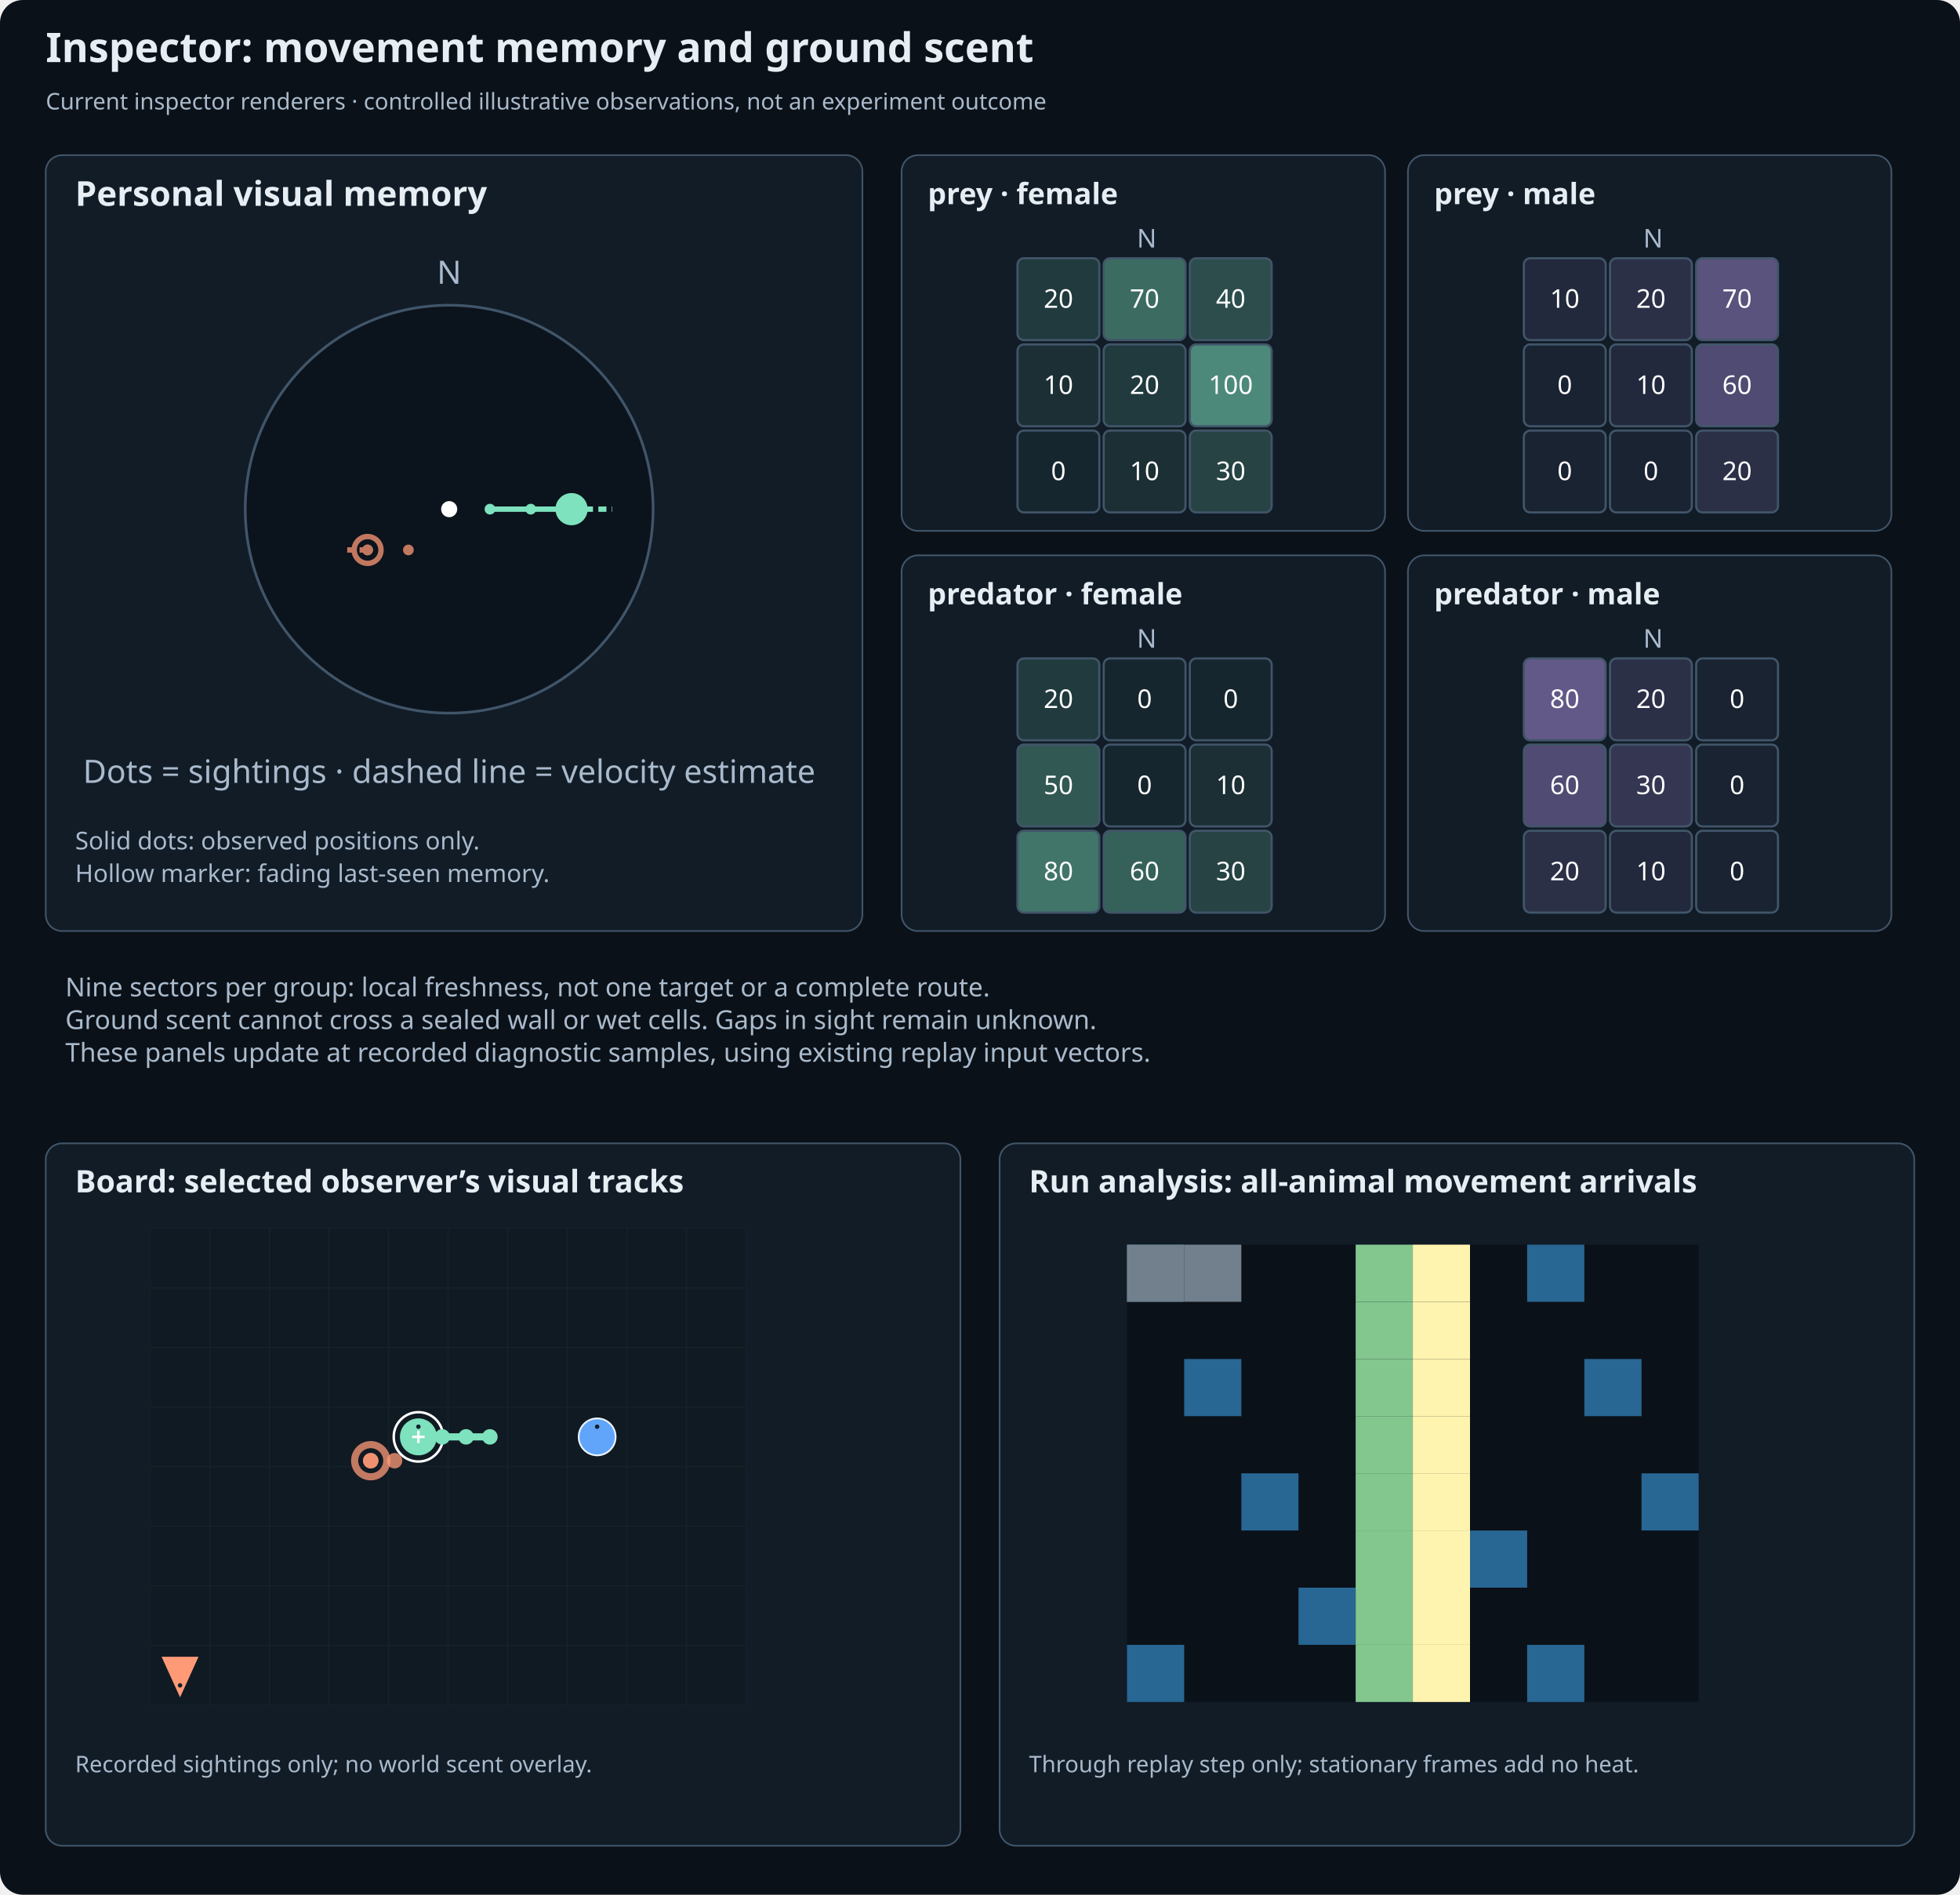
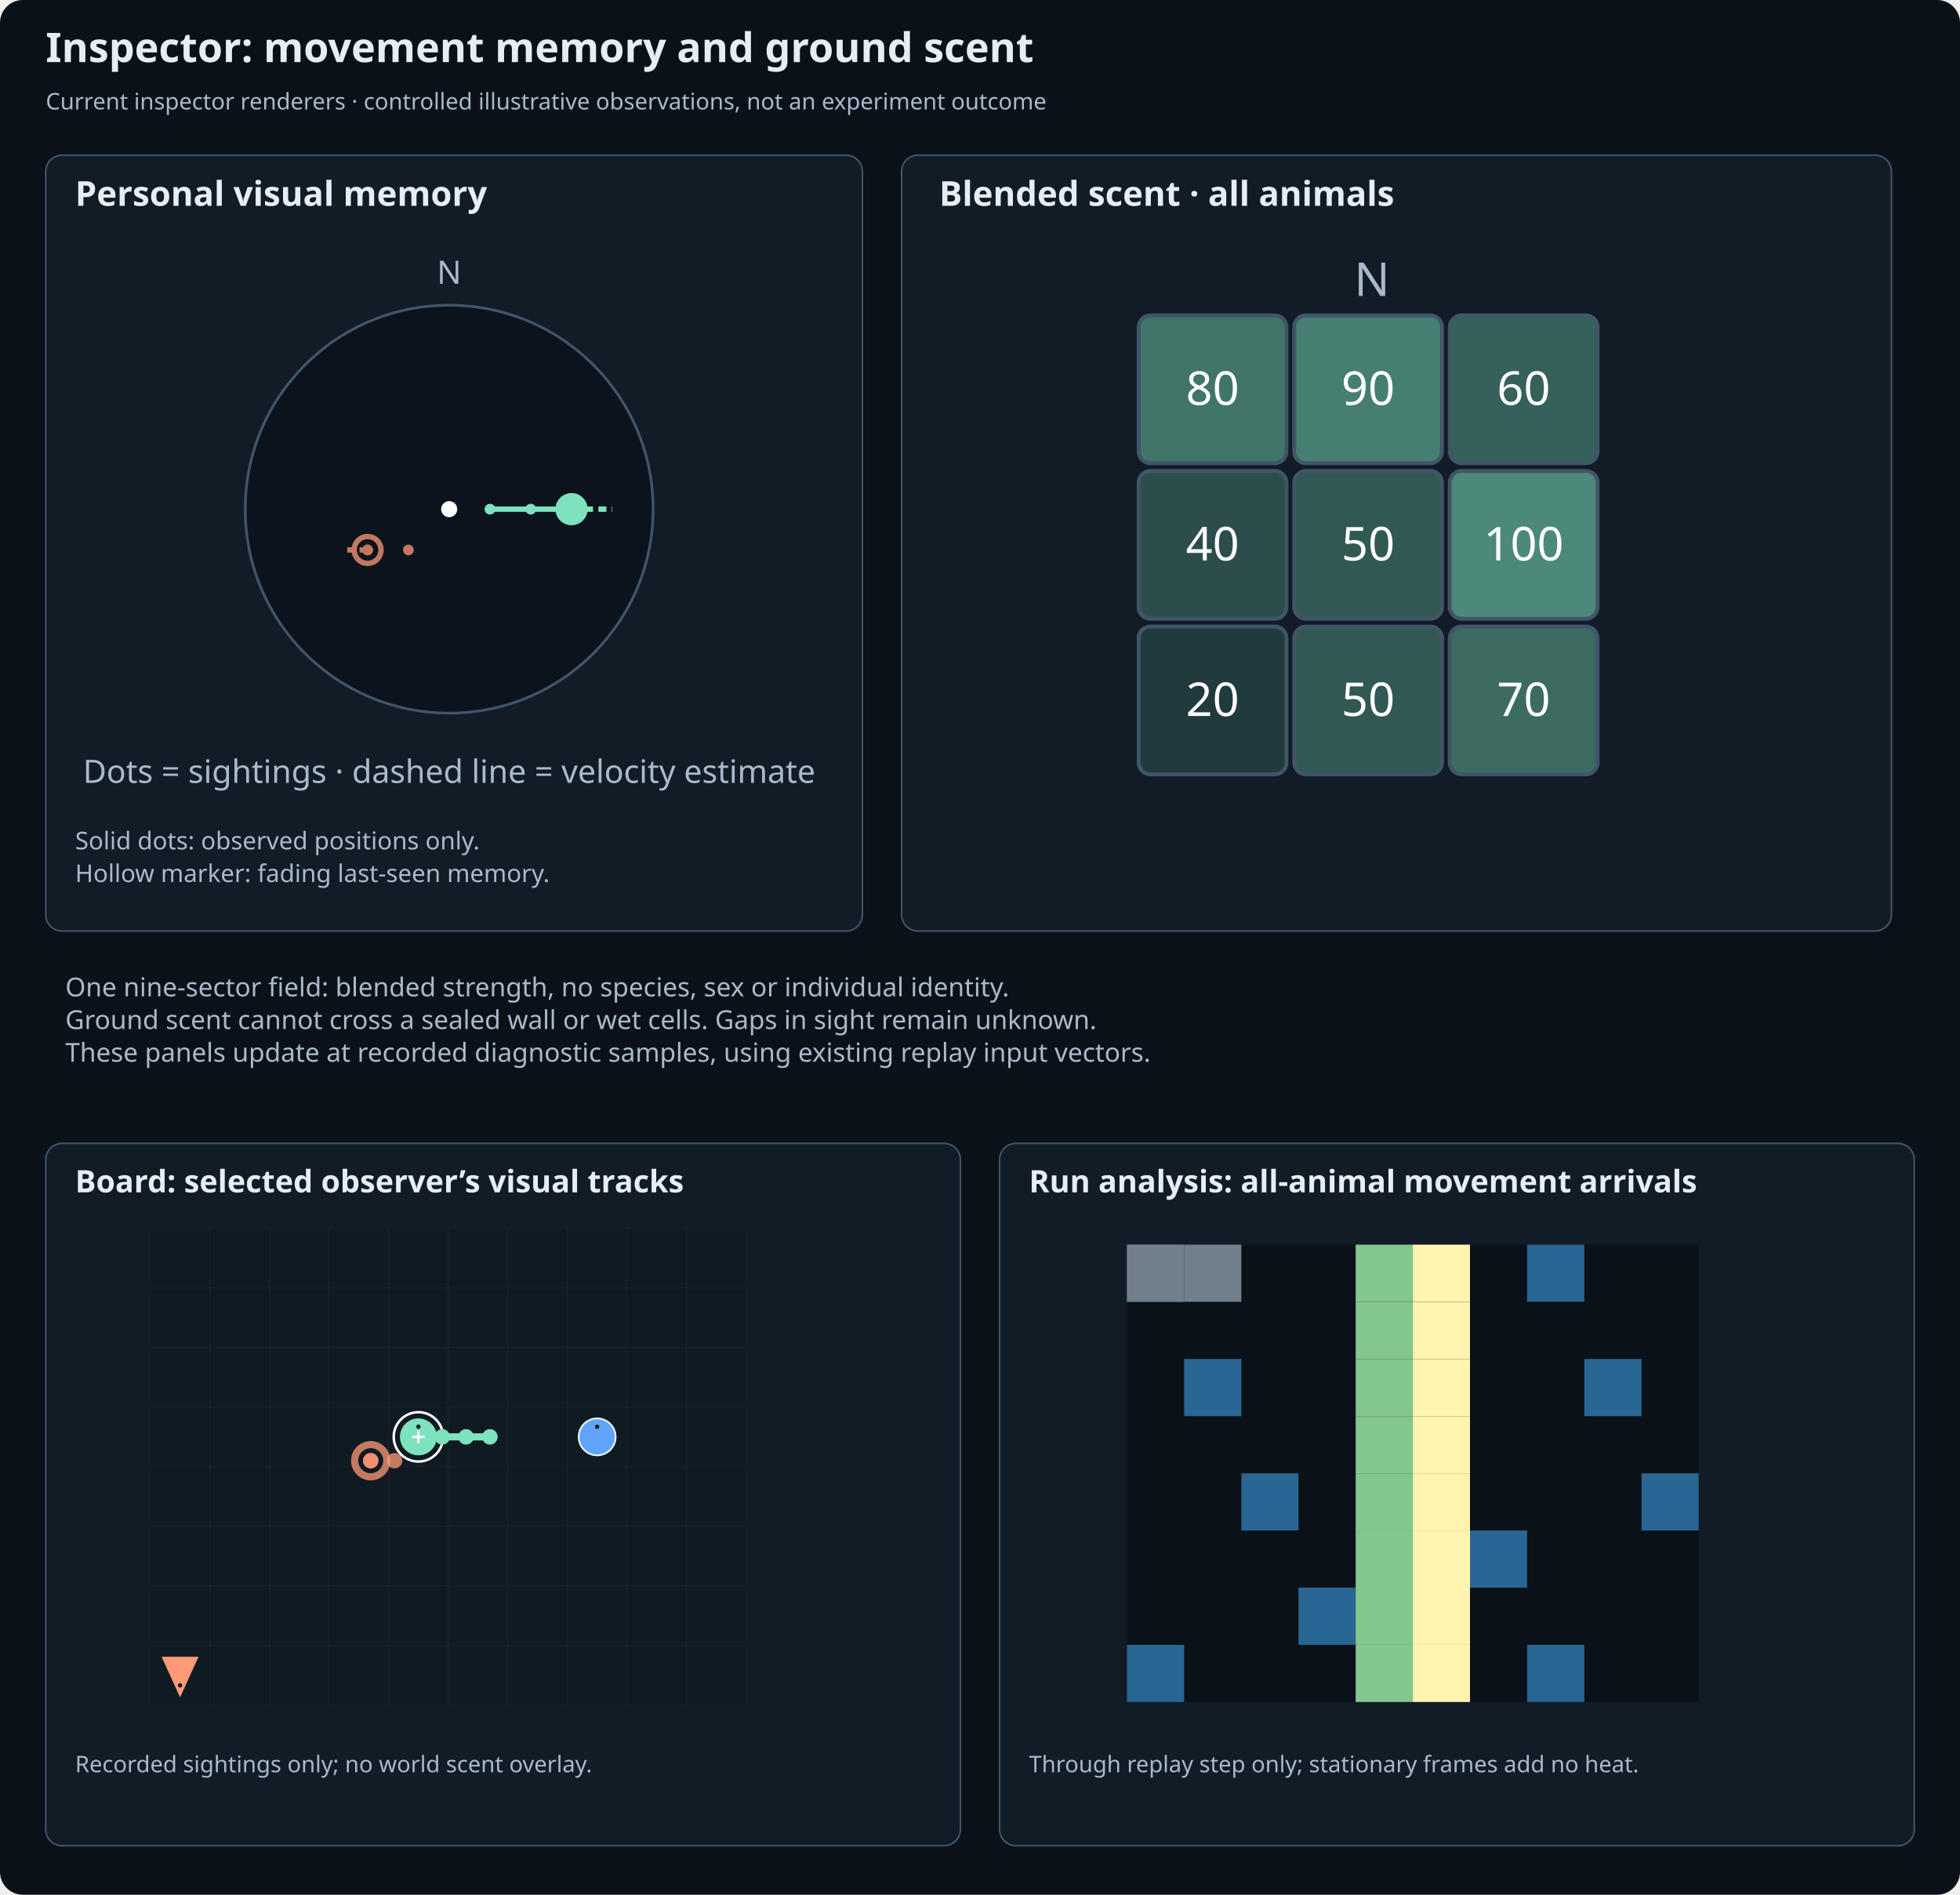
<svg xmlns="http://www.w3.org/2000/svg" width="1200" height="1160" viewBox="0 0 1200 1160" role="img" aria-labelledby="title desc">
  <style>.viewer-component text{font:12px system-ui,sans-serif;fill:#a9bacc}</style>
  <rect class="sheet-background" width="1200" height="1160" rx="14" fill="#0b1118" />
  <g class="sheet-heading">
    <text x="28" y="38" font-family="system-ui,sans-serif" font-size="25" fill="#e6edf3" text-anchor="start" font-weight="600">Inspector: movement memory and ground scent</text>
    <text x="28" y="67" font-family="system-ui,sans-serif" font-size="14" fill="#a9bacc" text-anchor="start">Current inspector renderers · controlled illustrative observations, not an experiment outcome</text>
  </g>
  <rect x="28" y="95" width="500" height="475" rx="10" fill="#111c27" stroke="#415569" />
  <text x="46" y="126" font-family="system-ui,sans-serif" font-size="21" fill="#e6edf3" text-anchor="start" font-weight="600">Personal visual memory</text>
  <g class="viewer-component" transform="translate(45 154) scale(1.6429)">
    <circle cx="140" cy="96" r="76" fill="var(--viz-0b131c, #0b131c)" stroke="var(--viz-415569, #415569)" />
    <text x="140" y="12" text-anchor="middle">N</text>
    <circle cx="140" cy="96" r="3" fill="var(--viz-fff, #fff)" />
    <g opacity="1">
      <circle cx="155.2" cy="96" r="2" fill="var(--viz-7de2bd, #7de2bd)" />
      <line x1="155.2" y1="96" x2="170.4" y2="96" stroke="var(--viz-7de2bd, #7de2bd)" stroke-width="2" />
      <circle cx="170.4" cy="96" r="2" fill="var(--viz-7de2bd, #7de2bd)" />
      <line x1="170.4" y1="96" x2="185.6" y2="96" stroke="var(--viz-7de2bd, #7de2bd)" stroke-width="2" />
      <circle cx="185.6" cy="96" r="2" fill="var(--viz-7de2bd, #7de2bd)" />
      <circle cx="185.6" cy="96" r="5" stroke="var(--viz-7de2bd, #7de2bd)" stroke-width="2" fill="var(--viz-7de2bd, #7de2bd)" />
      <line x1="185.6" y1="96" x2="200.8" y2="96" stroke="var(--viz-7de2bd, #7de2bd)" stroke-dasharray="3 2" stroke-width="2" />
    </g>
    <g opacity="0.75">
      <circle cx="124.8" cy="111.2" r="2" fill="var(--viz-ff9a77, #ff9a77)" />
      <circle cx="109.6" cy="111.2" r="2" fill="var(--viz-ff9a77, #ff9a77)" />
      <circle cx="109.6" cy="111.2" r="2" fill="var(--viz-ff9a77, #ff9a77)" />
      <circle cx="109.6" cy="111.2" r="5" stroke="var(--viz-ff9a77, #ff9a77)" stroke-width="2" fill="none" />
      <line x1="109.6" y1="111.2" x2="102" y2="111.2" stroke="var(--viz-ff9a77, #ff9a77)" stroke-dasharray="3 2" stroke-width="2" />
    </g>
    <text x="140" y="198" text-anchor="middle">Dots = sightings · dashed line = velocity estimate</text>
  </g>
  <text x="46" y="520" font-family="system-ui,sans-serif" font-size="15" fill="#a9bacc" text-anchor="start">Solid dots: observed positions only.</text>
  <text x="46" y="540" font-family="system-ui,sans-serif" font-size="15" fill="#a9bacc" text-anchor="start">Hollow marker: fading last-seen memory.</text>
-   <rect x="552" y="95" width="296" height="230" rx="10" fill="#111c27" stroke="#415569" />
-   <text x="568" y="125" font-family="system-ui,sans-serif" font-size="18" fill="#e6edf3" text-anchor="start" font-weight="600">prey · female</text>
-   <g class="viewer-component" transform="translate(619 137) scale(1.3188)">
+   <rect x="552" y="95" width="606" height="475" rx="10" fill="#111c27" stroke="#415569" />
+   <text x="575" y="126" font-family="system-ui,sans-serif" font-size="21" fill="#e6edf3" text-anchor="start" font-weight="600">Blended scent · all animals</text>
+   <g class="viewer-component" transform="translate(690 155) scale(2.381)">
    <text x="63" y="11" text-anchor="middle">N</text>
-     <rect x="43" y="56" width="38" height="38" rx="3" fill="var(--viz-7de2bd, #7de2bd)" fill-opacity="0.15" stroke="var(--viz-415569, #415569)" />
-     <text x="62" y="79" text-anchor="middle" style="fill:var(--viz-fff, #fff)">20</text>
-     <rect x="43" y="16" width="38" height="38" rx="3" fill="var(--viz-7de2bd, #7de2bd)" fill-opacity="0.4" stroke="var(--viz-415569, #415569)" />
-     <text x="62" y="39" text-anchor="middle" style="fill:var(--viz-fff, #fff)">70</text>
-     <rect x="83" y="16" width="38" height="38" rx="3" fill="var(--viz-7de2bd, #7de2bd)" fill-opacity="0.25" stroke="var(--viz-415569, #415569)" />
-     <text x="102" y="39" text-anchor="middle" style="fill:var(--viz-fff, #fff)">40</text>
+     <rect x="43" y="56" width="38" height="38" rx="3" fill="var(--viz-7de2bd, #7de2bd)" fill-opacity="0.3" stroke="var(--viz-415569, #415569)" />
+     <text x="62" y="79" text-anchor="middle" style="fill:var(--viz-fff, #fff)">50</text>
+     <rect x="43" y="16" width="38" height="38" rx="3" fill="var(--viz-7de2bd, #7de2bd)" fill-opacity="0.5" stroke="var(--viz-415569, #415569)" />
+     <text x="62" y="39" text-anchor="middle" style="fill:var(--viz-fff, #fff)">90</text>
+     <rect x="83" y="16" width="38" height="38" rx="3" fill="var(--viz-7de2bd, #7de2bd)" fill-opacity="0.35" stroke="var(--viz-415569, #415569)" />
+     <text x="102" y="39" text-anchor="middle" style="fill:var(--viz-fff, #fff)">60</text>
    <rect x="83" y="56" width="38" height="38" rx="3" fill="var(--viz-7de2bd, #7de2bd)" fill-opacity="0.55" stroke="var(--viz-415569, #415569)" />
    <text x="102" y="79" text-anchor="middle" style="fill:var(--viz-fff, #fff)">100</text>
-     <rect x="83" y="96" width="38" height="38" rx="3" fill="var(--viz-7de2bd, #7de2bd)" fill-opacity="0.2" stroke="var(--viz-415569, #415569)" />
-     <text x="102" y="119" text-anchor="middle" style="fill:var(--viz-fff, #fff)">30</text>
-     <rect x="43" y="96" width="38" height="38" rx="3" fill="var(--viz-7de2bd, #7de2bd)" fill-opacity="0.1" stroke="var(--viz-415569, #415569)" />
-     <text x="62" y="119" text-anchor="middle" style="fill:var(--viz-fff, #fff)">10</text>
-     <rect x="3" y="96" width="38" height="38" rx="3" fill="var(--viz-7de2bd, #7de2bd)" fill-opacity="0.05" stroke="var(--viz-415569, #415569)" />
-     <text x="22" y="119" text-anchor="middle" style="fill:var(--viz-fff, #fff)">0</text>
-     <rect x="3" y="56" width="38" height="38" rx="3" fill="var(--viz-7de2bd, #7de2bd)" fill-opacity="0.1" stroke="var(--viz-415569, #415569)" />
-     <text x="22" y="79" text-anchor="middle" style="fill:var(--viz-fff, #fff)">10</text>
-     <rect x="3" y="16" width="38" height="38" rx="3" fill="var(--viz-7de2bd, #7de2bd)" fill-opacity="0.15" stroke="var(--viz-415569, #415569)" />
-     <text x="22" y="39" text-anchor="middle" style="fill:var(--viz-fff, #fff)">20</text>
-   </g>
-   <rect x="862" y="95" width="296" height="230" rx="10" fill="#111c27" stroke="#415569" />
-   <text x="878" y="125" font-family="system-ui,sans-serif" font-size="18" fill="#e6edf3" text-anchor="start" font-weight="600">prey · male</text>
-   <g class="viewer-component" transform="translate(929 137) scale(1.3188)">
-     <text x="63" y="11" text-anchor="middle">N</text>
-     <rect x="43" y="56" width="38" height="38" rx="3" fill="var(--viz-c6a5ff, #c6a5ff)" fill-opacity="0.1" stroke="var(--viz-415569, #415569)" />
-     <text x="62" y="79" text-anchor="middle" style="fill:var(--viz-fff, #fff)">10</text>
-     <rect x="43" y="16" width="38" height="38" rx="3" fill="var(--viz-c6a5ff, #c6a5ff)" fill-opacity="0.15" stroke="var(--viz-415569, #415569)" />
-     <text x="62" y="39" text-anchor="middle" style="fill:var(--viz-fff, #fff)">20</text>
-     <rect x="83" y="16" width="38" height="38" rx="3" fill="var(--viz-c6a5ff, #c6a5ff)" fill-opacity="0.4" stroke="var(--viz-415569, #415569)" />
-     <text x="102" y="39" text-anchor="middle" style="fill:var(--viz-fff, #fff)">70</text>
-     <rect x="83" y="56" width="38" height="38" rx="3" fill="var(--viz-c6a5ff, #c6a5ff)" fill-opacity="0.35" stroke="var(--viz-415569, #415569)" />
-     <text x="102" y="79" text-anchor="middle" style="fill:var(--viz-fff, #fff)">60</text>
-     <rect x="83" y="96" width="38" height="38" rx="3" fill="var(--viz-c6a5ff, #c6a5ff)" fill-opacity="0.15" stroke="var(--viz-415569, #415569)" />
-     <text x="102" y="119" text-anchor="middle" style="fill:var(--viz-fff, #fff)">20</text>
-     <rect x="43" y="96" width="38" height="38" rx="3" fill="var(--viz-c6a5ff, #c6a5ff)" fill-opacity="0.05" stroke="var(--viz-415569, #415569)" />
-     <text x="62" y="119" text-anchor="middle" style="fill:var(--viz-fff, #fff)">0</text>
-     <rect x="3" y="96" width="38" height="38" rx="3" fill="var(--viz-c6a5ff, #c6a5ff)" fill-opacity="0.05" stroke="var(--viz-415569, #415569)" />
-     <text x="22" y="119" text-anchor="middle" style="fill:var(--viz-fff, #fff)">0</text>
-     <rect x="3" y="56" width="38" height="38" rx="3" fill="var(--viz-c6a5ff, #c6a5ff)" fill-opacity="0.05" stroke="var(--viz-415569, #415569)" />
-     <text x="22" y="79" text-anchor="middle" style="fill:var(--viz-fff, #fff)">0</text>
-     <rect x="3" y="16" width="38" height="38" rx="3" fill="var(--viz-c6a5ff, #c6a5ff)" fill-opacity="0.1" stroke="var(--viz-415569, #415569)" />
-     <text x="22" y="39" text-anchor="middle" style="fill:var(--viz-fff, #fff)">10</text>
-   </g>
-   <rect x="552" y="340" width="296" height="230" rx="10" fill="#111c27" stroke="#415569" />
-   <text x="568" y="370" font-family="system-ui,sans-serif" font-size="18" fill="#e6edf3" text-anchor="start" font-weight="600">predator · female</text>
-   <g class="viewer-component" transform="translate(619 382) scale(1.3188)">
-     <text x="63" y="11" text-anchor="middle">N</text>
-     <rect x="43" y="56" width="38" height="38" rx="3" fill="var(--viz-7de2bd, #7de2bd)" fill-opacity="0.05" stroke="var(--viz-415569, #415569)" />
-     <text x="62" y="79" text-anchor="middle" style="fill:var(--viz-fff, #fff)">0</text>
-     <rect x="43" y="16" width="38" height="38" rx="3" fill="var(--viz-7de2bd, #7de2bd)" fill-opacity="0.05" stroke="var(--viz-415569, #415569)" />
-     <text x="62" y="39" text-anchor="middle" style="fill:var(--viz-fff, #fff)">0</text>
-     <rect x="83" y="16" width="38" height="38" rx="3" fill="var(--viz-7de2bd, #7de2bd)" fill-opacity="0.05" stroke="var(--viz-415569, #415569)" />
-     <text x="102" y="39" text-anchor="middle" style="fill:var(--viz-fff, #fff)">0</text>
-     <rect x="83" y="56" width="38" height="38" rx="3" fill="var(--viz-7de2bd, #7de2bd)" fill-opacity="0.1" stroke="var(--viz-415569, #415569)" />
-     <text x="102" y="79" text-anchor="middle" style="fill:var(--viz-fff, #fff)">10</text>
-     <rect x="83" y="96" width="38" height="38" rx="3" fill="var(--viz-7de2bd, #7de2bd)" fill-opacity="0.2" stroke="var(--viz-415569, #415569)" />
-     <text x="102" y="119" text-anchor="middle" style="fill:var(--viz-fff, #fff)">30</text>
-     <rect x="43" y="96" width="38" height="38" rx="3" fill="var(--viz-7de2bd, #7de2bd)" fill-opacity="0.35" stroke="var(--viz-415569, #415569)" />
-     <text x="62" y="119" text-anchor="middle" style="fill:var(--viz-fff, #fff)">60</text>
-     <rect x="3" y="96" width="38" height="38" rx="3" fill="var(--viz-7de2bd, #7de2bd)" fill-opacity="0.45" stroke="var(--viz-415569, #415569)" />
-     <text x="22" y="119" text-anchor="middle" style="fill:var(--viz-fff, #fff)">80</text>
-     <rect x="3" y="56" width="38" height="38" rx="3" fill="var(--viz-7de2bd, #7de2bd)" fill-opacity="0.3" stroke="var(--viz-415569, #415569)" />
-     <text x="22" y="79" text-anchor="middle" style="fill:var(--viz-fff, #fff)">50</text>
-     <rect x="3" y="16" width="38" height="38" rx="3" fill="var(--viz-7de2bd, #7de2bd)" fill-opacity="0.15" stroke="var(--viz-415569, #415569)" />
-     <text x="22" y="39" text-anchor="middle" style="fill:var(--viz-fff, #fff)">20</text>
-   </g>
-   <rect x="862" y="340" width="296" height="230" rx="10" fill="#111c27" stroke="#415569" />
-   <text x="878" y="370" font-family="system-ui,sans-serif" font-size="18" fill="#e6edf3" text-anchor="start" font-weight="600">predator · male</text>
-   <g class="viewer-component" transform="translate(929 382) scale(1.3188)">
-     <text x="63" y="11" text-anchor="middle">N</text>
-     <rect x="43" y="56" width="38" height="38" rx="3" fill="var(--viz-c6a5ff, #c6a5ff)" fill-opacity="0.2" stroke="var(--viz-415569, #415569)" />
-     <text x="62" y="79" text-anchor="middle" style="fill:var(--viz-fff, #fff)">30</text>
-     <rect x="43" y="16" width="38" height="38" rx="3" fill="var(--viz-c6a5ff, #c6a5ff)" fill-opacity="0.15" stroke="var(--viz-415569, #415569)" />
-     <text x="62" y="39" text-anchor="middle" style="fill:var(--viz-fff, #fff)">20</text>
-     <rect x="83" y="16" width="38" height="38" rx="3" fill="var(--viz-c6a5ff, #c6a5ff)" fill-opacity="0.05" stroke="var(--viz-415569, #415569)" />
-     <text x="102" y="39" text-anchor="middle" style="fill:var(--viz-fff, #fff)">0</text>
-     <rect x="83" y="56" width="38" height="38" rx="3" fill="var(--viz-c6a5ff, #c6a5ff)" fill-opacity="0.05" stroke="var(--viz-415569, #415569)" />
-     <text x="102" y="79" text-anchor="middle" style="fill:var(--viz-fff, #fff)">0</text>
-     <rect x="83" y="96" width="38" height="38" rx="3" fill="var(--viz-c6a5ff, #c6a5ff)" fill-opacity="0.05" stroke="var(--viz-415569, #415569)" />
-     <text x="102" y="119" text-anchor="middle" style="fill:var(--viz-fff, #fff)">0</text>
-     <rect x="43" y="96" width="38" height="38" rx="3" fill="var(--viz-c6a5ff, #c6a5ff)" fill-opacity="0.1" stroke="var(--viz-415569, #415569)" />
-     <text x="62" y="119" text-anchor="middle" style="fill:var(--viz-fff, #fff)">10</text>
-     <rect x="3" y="96" width="38" height="38" rx="3" fill="var(--viz-c6a5ff, #c6a5ff)" fill-opacity="0.15" stroke="var(--viz-415569, #415569)" />
+     <rect x="83" y="96" width="38" height="38" rx="3" fill="var(--viz-7de2bd, #7de2bd)" fill-opacity="0.4" stroke="var(--viz-415569, #415569)" />
+     <text x="102" y="119" text-anchor="middle" style="fill:var(--viz-fff, #fff)">70</text>
+     <rect x="43" y="96" width="38" height="38" rx="3" fill="var(--viz-7de2bd, #7de2bd)" fill-opacity="0.3" stroke="var(--viz-415569, #415569)" />
+     <text x="62" y="119" text-anchor="middle" style="fill:var(--viz-fff, #fff)">50</text>
+     <rect x="3" y="96" width="38" height="38" rx="3" fill="var(--viz-7de2bd, #7de2bd)" fill-opacity="0.15" stroke="var(--viz-415569, #415569)" />
    <text x="22" y="119" text-anchor="middle" style="fill:var(--viz-fff, #fff)">20</text>
-     <rect x="3" y="56" width="38" height="38" rx="3" fill="var(--viz-c6a5ff, #c6a5ff)" fill-opacity="0.35" stroke="var(--viz-415569, #415569)" />
-     <text x="22" y="79" text-anchor="middle" style="fill:var(--viz-fff, #fff)">60</text>
-     <rect x="3" y="16" width="38" height="38" rx="3" fill="var(--viz-c6a5ff, #c6a5ff)" fill-opacity="0.45" stroke="var(--viz-415569, #415569)" />
+     <rect x="3" y="56" width="38" height="38" rx="3" fill="var(--viz-7de2bd, #7de2bd)" fill-opacity="0.25" stroke="var(--viz-415569, #415569)" />
+     <text x="22" y="79" text-anchor="middle" style="fill:var(--viz-fff, #fff)">40</text>
+     <rect x="3" y="16" width="38" height="38" rx="3" fill="var(--viz-7de2bd, #7de2bd)" fill-opacity="0.45" stroke="var(--viz-415569, #415569)" />
    <text x="22" y="39" text-anchor="middle" style="fill:var(--viz-fff, #fff)">80</text>
  </g>
-   <text x="40" y="610" font-family="system-ui,sans-serif" font-size="16" fill="#a9bacc" text-anchor="start">Nine sectors per group: local freshness, not one target or a complete route.</text>
+   <text x="40" y="610" font-family="system-ui,sans-serif" font-size="16" fill="#a9bacc" text-anchor="start">One nine-sector field: blended strength, no species, sex or individual identity.</text>
  <text x="40" y="630" font-family="system-ui,sans-serif" font-size="16" fill="#a9bacc" text-anchor="start">Ground scent cannot cross a sealed wall or wet cells. Gaps in sight remain unknown.</text>
  <text x="40" y="650" font-family="system-ui,sans-serif" font-size="16" fill="#a9bacc" text-anchor="start">These panels update at recorded diagnostic samples, using existing replay input vectors.</text>
  <rect x="28" y="700" width="560" height="430" rx="10" fill="#111c27" stroke="#415569" />
  <text x="46" y="730" font-family="system-ui,sans-serif" font-size="19" fill="#e6edf3" text-anchor="start" font-weight="600">Board: selected observer’s visual tracks</text>
  <g transform="translate(92,752) scale(.76)">
    <svg width="480" height="384" viewBox="0 0 480 384">
      <rect x="0" y="0" width="480" height="384" fill="#101a22" opacity="1" transform="" />
      <path d="M0 0L0 384" fill="none" stroke="#172630" stroke-width="0.6" opacity="1" transform="" />
      <path d="M48 0L48 384" fill="none" stroke="#172630" stroke-width="0.6" opacity="1" transform="" />
      <path d="M96 0L96 384" fill="none" stroke="#172630" stroke-width="0.6" opacity="1" transform="" />
      <path d="M144 0L144 384" fill="none" stroke="#172630" stroke-width="0.6" opacity="1" transform="" />
      <path d="M192 0L192 384" fill="none" stroke="#172630" stroke-width="0.6" opacity="1" transform="" />
      <path d="M240 0L240 384" fill="none" stroke="#172630" stroke-width="0.6" opacity="1" transform="" />
      <path d="M288 0L288 384" fill="none" stroke="#172630" stroke-width="0.6" opacity="1" transform="" />
      <path d="M336 0L336 384" fill="none" stroke="#172630" stroke-width="0.6" opacity="1" transform="" />
      <path d="M384 0L384 384" fill="none" stroke="#172630" stroke-width="0.6" opacity="1" transform="" />
      <path d="M432 0L432 384" fill="none" stroke="#172630" stroke-width="0.6" opacity="1" transform="" />
      <path d="M480 0L480 384" fill="none" stroke="#172630" stroke-width="0.6" opacity="1" transform="" />
      <path d="M0 0L480 0" fill="none" stroke="#172630" stroke-width="0.6" opacity="1" transform="" />
      <path d="M0 48L480 48" fill="none" stroke="#172630" stroke-width="0.6" opacity="1" transform="" />
      <path d="M0 96L480 96" fill="none" stroke="#172630" stroke-width="0.6" opacity="1" transform="" />
      <path d="M0 144L480 144" fill="none" stroke="#172630" stroke-width="0.6" opacity="1" transform="" />
      <path d="M0 192L480 192" fill="none" stroke="#172630" stroke-width="0.6" opacity="1" transform="" />
      <path d="M0 240L480 240" fill="none" stroke="#172630" stroke-width="0.6" opacity="1" transform="" />
      <path d="M0 288L480 288" fill="none" stroke="#172630" stroke-width="0.6" opacity="1" transform="" />
      <path d="M0 336L480 336" fill="none" stroke="#172630" stroke-width="0.6" opacity="1" transform="" />
      <path d="M0 384L480 384" fill="none" stroke="#172630" stroke-width="0.6" opacity="1" transform="" />
      <path d="M14.88 0A14.88 14.88 0 1 0 -14.88 0A14.88 14.88 0 1 0 14.88 0Z" fill="#7de2bd" opacity="1" transform="translate(216 168) rotate(0)" />
      <path d="M1.8 -8.184A1.8 1.8 0 1 0 -1.8 -8.184A1.8 1.8 0 1 0 1.8 -8.184Z" fill="#13212a" opacity="1" transform="translate(216 168) rotate(0)" />
      <path d="M235.88 168A19.88 19.88 0 1 0 196.12 168A19.88 19.88 0 1 0 235.88 168Z" fill="none" stroke="#fff" stroke-width="2" opacity="1" transform="" />
      <path d="M14.88 0A14.88 14.88 0 1 0 -14.88 0A14.88 14.88 0 1 0 14.88 0Z" fill="#60a5fa" opacity="1" transform="translate(360 168) rotate(0)" />
      <path d="M14.88 0A14.88 14.88 0 1 0 -14.88 0A14.88 14.88 0 1 0 14.88 0Z" fill="none" stroke="#edf5ff" stroke-width="1.4" opacity="1" transform="translate(360 168) rotate(0)" />
      <path d="M1.8 -8.184A1.8 1.8 0 1 0 -1.8 -8.184A1.8 1.8 0 1 0 1.8 -8.184Z" fill="#13212a" opacity="1" transform="translate(360 168) rotate(0)" />
      <path d="M0 -17.856L14.88 14.88L-14.88 14.88Z" fill="#ff9a77" opacity="1" transform="translate(24 360) rotate(180)" />
      <path d="M1.8 -8.184A1.8 1.8 0 1 0 -1.8 -8.184A1.8 1.8 0 1 0 1.8 -8.184Z" fill="#13212a" opacity="1" transform="translate(24 360) rotate(180)" />
      <path d="M241.44 168A6.24 6.24 0 1 0 228.96 168A6.24 6.24 0 1 0 241.44 168Z" fill="#7de2bd" opacity="1" transform="" />
      <path d="M235.2 168L254.4 168" fill="none" stroke="#7de2bd" stroke-width="5.76" opacity="1" transform="" />
      <path d="M260.64 168A6.24 6.24 0 1 0 248.16 168A6.24 6.24 0 1 0 260.64 168Z" fill="#7de2bd" opacity="1" transform="" />
      <path d="M254.4 168L273.6 168" fill="none" stroke="#7de2bd" stroke-width="5.76" opacity="1" transform="" />
      <path d="M279.84 168A6.24 6.24 0 1 0 267.36 168A6.24 6.24 0 1 0 279.84 168Z" fill="#7de2bd" opacity="1" transform="" />
      <path d="M203.04 187.2A6.24 6.24 0 1 0 190.56 187.2A6.24 6.24 0 1 0 203.04 187.2Z" fill="#ff9a77" opacity="0.75" transform="" />
      <path d="M183.84 187.2A6.24 6.24 0 1 0 171.36 187.2A6.24 6.24 0 1 0 183.84 187.2Z" fill="#ff9a77" opacity="0.75" transform="" />
      <path d="M183.84 187.2A6.24 6.24 0 1 0 171.36 187.2A6.24 6.24 0 1 0 183.84 187.2Z" fill="#ff9a77" opacity="0.75" transform="" />
      <path d="M190.56 187.2A12.96 12.96 0 1 0 164.64 187.2A12.96 12.96 0 1 0 190.56 187.2Z" fill="none" stroke="#ff9a77" stroke-width="5.76" opacity="0.75" transform="" />
      <path d="M211 168L221 168M216 163L216 173" fill="none" stroke="#fff" stroke-width="2" opacity="1" transform="" />
    </svg>
  </g>
  <text x="46" y="1085" font-family="system-ui,sans-serif" font-size="14" fill="#a9bacc" text-anchor="start">Recorded sightings only; no world scent overlay.</text>
  <rect x="612" y="700" width="560" height="430" rx="10" fill="#111c27" stroke="#415569" />
  <text x="630" y="730" font-family="system-ui,sans-serif" font-size="19" fill="#e6edf3" text-anchor="start" font-weight="600">Run analysis: all-animal movement arrivals</text>
  <g class="movement-heatmap-dark" transform="translate(690,762) scale(35)">
    <rect x="0" y="0" width="10" height="8" fill="#0b1118" opacity="1" transform="" />
    <rect x="0" y="0" width="1" height="1" fill="rgb(40, 102, 147)" opacity="1" transform="" />
    <rect x="4" y="0" width="1" height="1" fill="rgb(131, 199, 143)" opacity="1" transform="" />
    <rect x="5" y="0" width="1" height="1" fill="rgb(255, 244, 175)" opacity="1" transform="" />
    <rect x="7" y="0" width="1" height="1" fill="rgb(40, 102, 147)" opacity="1" transform="" />
    <rect x="4" y="1" width="1" height="1" fill="rgb(131, 199, 143)" opacity="1" transform="" />
    <rect x="5" y="1" width="1" height="1" fill="rgb(255, 244, 175)" opacity="1" transform="" />
    <rect x="1" y="2" width="1" height="1" fill="rgb(40, 102, 147)" opacity="1" transform="" />
    <rect x="4" y="2" width="1" height="1" fill="rgb(131, 199, 143)" opacity="1" transform="" />
    <rect x="5" y="2" width="1" height="1" fill="rgb(255, 244, 175)" opacity="1" transform="" />
    <rect x="8" y="2" width="1" height="1" fill="rgb(40, 102, 147)" opacity="1" transform="" />
    <rect x="4" y="3" width="1" height="1" fill="rgb(131, 199, 143)" opacity="1" transform="" />
    <rect x="5" y="3" width="1" height="1" fill="rgb(255, 244, 175)" opacity="1" transform="" />
    <rect x="2" y="4" width="1" height="1" fill="rgb(40, 102, 147)" opacity="1" transform="" />
    <rect x="4" y="4" width="1" height="1" fill="rgb(131, 199, 143)" opacity="1" transform="" />
    <rect x="5" y="4" width="1" height="1" fill="rgb(255, 244, 175)" opacity="1" transform="" />
    <rect x="9" y="4" width="1" height="1" fill="rgb(40, 102, 147)" opacity="1" transform="" />
    <rect x="4" y="5" width="1" height="1" fill="rgb(131, 199, 143)" opacity="1" transform="" />
    <rect x="5" y="5" width="1" height="1" fill="rgb(255, 244, 175)" opacity="1" transform="" />
    <rect x="6" y="5" width="1" height="1" fill="rgb(40, 102, 147)" opacity="1" transform="" />
    <rect x="3" y="6" width="1" height="1" fill="rgb(40, 102, 147)" opacity="1" transform="" />
    <rect x="4" y="6" width="1" height="1" fill="rgb(131, 199, 143)" opacity="1" transform="" />
    <rect x="5" y="6" width="1" height="1" fill="rgb(255, 244, 175)" opacity="1" transform="" />
    <rect x="0" y="7" width="1" height="1" fill="rgb(40, 102, 147)" opacity="1" transform="" />
    <rect x="4" y="7" width="1" height="1" fill="rgb(131, 199, 143)" opacity="1" transform="" />
    <rect x="5" y="7" width="1" height="1" fill="rgb(255, 244, 175)" opacity="1" transform="" />
    <rect x="7" y="7" width="1" height="1" fill="rgb(40, 102, 147)" opacity="1" transform="" />
    <rect x="0" y="0" width="1" height="1" fill="#71808c" opacity="1" transform="" />
    <rect x="1" y="0" width="1" height="1" fill="#71808c" opacity="1" transform="" />
  </g>
  <g class="movement-heatmap-light" transform="translate(690,762) scale(35)">
    <rect x="0" y="0" width="10" height="8" fill="#eaf0f5" opacity="1" transform="" />
    <rect x="0" y="0" width="1" height="1" fill="hsl(36.65, 85%, 71.65%)" opacity="1" transform="" />
    <rect x="4" y="0" width="1" height="1" fill="hsl(18.661, 85%, 53.661%)" opacity="1" transform="" />
    <rect x="5" y="0" width="1" height="1" fill="hsl(6, 85%, 41%)" opacity="1" transform="" />
    <rect x="7" y="0" width="1" height="1" fill="hsl(36.65, 85%, 71.65%)" opacity="1" transform="" />
    <rect x="4" y="1" width="1" height="1" fill="hsl(18.661, 85%, 53.661%)" opacity="1" transform="" />
    <rect x="5" y="1" width="1" height="1" fill="hsl(6, 85%, 41%)" opacity="1" transform="" />
    <rect x="1" y="2" width="1" height="1" fill="hsl(36.65, 85%, 71.65%)" opacity="1" transform="" />
    <rect x="4" y="2" width="1" height="1" fill="hsl(18.661, 85%, 53.661%)" opacity="1" transform="" />
    <rect x="5" y="2" width="1" height="1" fill="hsl(6, 85%, 41%)" opacity="1" transform="" />
    <rect x="8" y="2" width="1" height="1" fill="hsl(36.65, 85%, 71.65%)" opacity="1" transform="" />
    <rect x="4" y="3" width="1" height="1" fill="hsl(18.661, 85%, 53.661%)" opacity="1" transform="" />
    <rect x="5" y="3" width="1" height="1" fill="hsl(6, 85%, 41%)" opacity="1" transform="" />
    <rect x="2" y="4" width="1" height="1" fill="hsl(36.65, 85%, 71.65%)" opacity="1" transform="" />
    <rect x="4" y="4" width="1" height="1" fill="hsl(18.661, 85%, 53.661%)" opacity="1" transform="" />
    <rect x="5" y="4" width="1" height="1" fill="hsl(6, 85%, 41%)" opacity="1" transform="" />
    <rect x="9" y="4" width="1" height="1" fill="hsl(36.65, 85%, 71.65%)" opacity="1" transform="" />
    <rect x="4" y="5" width="1" height="1" fill="hsl(18.661, 85%, 53.661%)" opacity="1" transform="" />
    <rect x="5" y="5" width="1" height="1" fill="hsl(6, 85%, 41%)" opacity="1" transform="" />
    <rect x="6" y="5" width="1" height="1" fill="hsl(36.65, 85%, 71.65%)" opacity="1" transform="" />
    <rect x="3" y="6" width="1" height="1" fill="hsl(36.65, 85%, 71.65%)" opacity="1" transform="" />
    <rect x="4" y="6" width="1" height="1" fill="hsl(18.661, 85%, 53.661%)" opacity="1" transform="" />
    <rect x="5" y="6" width="1" height="1" fill="hsl(6, 85%, 41%)" opacity="1" transform="" />
    <rect x="0" y="7" width="1" height="1" fill="hsl(36.65, 85%, 71.65%)" opacity="1" transform="" />
    <rect x="4" y="7" width="1" height="1" fill="hsl(18.661, 85%, 53.661%)" opacity="1" transform="" />
    <rect x="5" y="7" width="1" height="1" fill="hsl(6, 85%, 41%)" opacity="1" transform="" />
    <rect x="7" y="7" width="1" height="1" fill="hsl(36.65, 85%, 71.65%)" opacity="1" transform="" />
    <rect x="0" y="0" width="1" height="1" fill="#7b8a94" opacity="1" transform="" />
    <rect x="1" y="0" width="1" height="1" fill="#7b8a94" opacity="1" transform="" />
  </g>
  <text x="630" y="1085" font-family="system-ui,sans-serif" font-size="14" fill="#a9bacc" text-anchor="start">Through replay step only; stationary frames add no heat.</text>
  <style>.movement-heatmap-light{display:none}@media(prefers-color-scheme:light){.movement-heatmap-light{display:inline}.movement-heatmap-dark{display:none}}</style>
  <style>/* Shared source for standalone viewer/inspector SVG specimens. */
@media (prefers-color-scheme: light) {
  svg {
    --viz-0b131c: #eaf0f5;
    --viz-415569: #a2b5c7;
    --viz-263341: #b7c8d7;
    --viz-8ac8ff88: #1f639c88;
    --viz-fff: #172c3c;
    --viz-61798f: #617385;
    --viz-8b9cad: #667788;
    --viz-7de2bd: #19714f;
    --viz-ff9aab: #b33352;
    --viz-ff9a77: #a84122;
    --viz-c6a5ff: #7252a5;
    --viz-a2c76b: #5c741a;
    --viz-8ac8ff: #1f639c;
    --viz-ffbd75: #965616;
    --viz-a1c8b0: #416d55;
    --viz-e1d17c: #7c6a18;
    --viz-79d6df: #236f7c;
  }
  svg text {
    fill: #172c3c;
  }
  svg .muted,
  svg .viewer-component text {
    fill: #4b6073;
  }
  [fill='#0b131c'] {
    fill: #eaf0f5;
  }
  [stroke='#0b131c'] {
    stroke: #eaf0f5;
  }
  [style*='fill:#0b131c'] {
    fill: #eaf0f5 !important;
  }
  [fill='#415569'] {
    fill: #a2b5c7;
  }
  [stroke='#415569'] {
    stroke: #a2b5c7;
  }
  [style*='fill:#415569'] {
    fill: #a2b5c7 !important;
  }
  [fill='#263341'] {
    fill: #b7c8d7;
  }
  [stroke='#263341'] {
    stroke: #b7c8d7;
  }
  [style*='fill:#263341'] {
    fill: #b7c8d7 !important;
  }
  [fill='#fff'] {
    fill: #172c3c;
  }
  [stroke='#fff'] {
    stroke: #172c3c;
  }
  [style*='fill:#fff'] {
    fill: #172c3c !important;
  }
  [fill='#61798f'] {
    fill: #617385;
  }
  [stroke='#61798f'] {
    stroke: #617385;
  }
  [style*='fill:#61798f'] {
    fill: #617385 !important;
  }
  [fill='#8b9cad'] {
    fill: #667788;
  }
  [stroke='#8b9cad'] {
    stroke: #667788;
  }
  [style*='fill:#8b9cad'] {
    fill: #667788 !important;
  }
  [fill='#7de2bd'] {
    fill: #19714f;
  }
  [stroke='#7de2bd'] {
    stroke: #19714f;
  }
  [style*='fill:#7de2bd'] {
    fill: #19714f !important;
  }
  [fill='#ff9aab'] {
    fill: #b33352;
  }
  [stroke='#ff9aab'] {
    stroke: #b33352;
  }
  [style*='fill:#ff9aab'] {
    fill: #b33352 !important;
  }
  [fill='#ff9a77'] {
    fill: #a84122;
  }
  [stroke='#ff9a77'] {
    stroke: #a84122;
  }
  [style*='fill:#ff9a77'] {
    fill: #a84122 !important;
  }
  [fill='#c6a5ff'] {
    fill: #7252a5;
  }
  [stroke='#c6a5ff'] {
    stroke: #7252a5;
  }
  [style*='fill:#c6a5ff'] {
    fill: #7252a5 !important;
  }
  [fill='#a2c76b'] {
    fill: #5c741a;
  }
  [stroke='#a2c76b'] {
    stroke: #5c741a;
  }
  [style*='fill:#a2c76b'] {
    fill: #5c741a !important;
  }
  [fill='#8ac8ff'] {
    fill: #1f639c;
  }
  [stroke='#8ac8ff'] {
    stroke: #1f639c;
  }
  [style*='fill:#8ac8ff'] {
    fill: #1f639c !important;
  }
  [fill='#ffbd75'] {
    fill: #965616;
  }
  [stroke='#ffbd75'] {
    stroke: #965616;
  }
  [style*='fill:#ffbd75'] {
    fill: #965616 !important;
  }
  [fill='#a1c8b0'] {
    fill: #416d55;
  }
  [stroke='#a1c8b0'] {
    stroke: #416d55;
  }
  [style*='fill:#a1c8b0'] {
    fill: #416d55 !important;
  }
  [fill='#e1d17c'] {
    fill: #7c6a18;
  }
  [stroke='#e1d17c'] {
    stroke: #7c6a18;
  }
  [style*='fill:#e1d17c'] {
    fill: #7c6a18 !important;
  }
  [fill='#79d6df'] {
    fill: #236f7c;
  }
  [stroke='#79d6df'] {
    stroke: #236f7c;
  }
  [style*='fill:#79d6df'] {
    fill: #236f7c !important;
  }
  [fill='#0b1118'] {
    fill: #f2f5f8;
  }
  [stroke='#0b1118'] {
    stroke: #f2f5f8;
  }
  [style*='fill:#0b1118'] {
    fill: #f2f5f8 !important;
  }
  [fill='#111c21'] {
    fill: #f2f5f8;
  }
  [stroke='#111c21'] {
    stroke: #f2f5f8;
  }
  [style*='fill:#111c21'] {
    fill: #f2f5f8 !important;
  }
  [fill='#111c27'] {
    fill: #ffffff;
  }
  [stroke='#111c27'] {
    stroke: #ffffff;
  }
  [style*='fill:#111c27'] {
    fill: #ffffff !important;
  }
  [fill='#101a22'] {
    fill: #dce6d8;
  }
  [stroke='#101a22'] {
    stroke: #dce6d8;
  }
  [style*='fill:#101a22'] {
    fill: #dce6d8 !important;
  }
  [fill='#e6edf3'] {
    fill: #172c3c;
  }
  [stroke='#e6edf3'] {
    stroke: #172c3c;
  }
  [style*='fill:#e6edf3'] {
    fill: #172c3c !important;
  }
  [fill='#e1e9e8'] {
    fill: #172c3c;
  }
  [stroke='#e1e9e8'] {
    stroke: #172c3c;
  }
  [style*='fill:#e1e9e8'] {
    fill: #172c3c !important;
  }
  [fill='#a4b5c5'] {
    fill: #4b6073;
  }
  [stroke='#a4b5c5'] {
    stroke: #4b6073;
  }
  [style*='fill:#a4b5c5'] {
    fill: #4b6073 !important;
  }
  [fill='#a9bacc'] {
    fill: #4b6073;
  }
  [stroke='#a9bacc'] {
    stroke: #4b6073;
  }
  [style*='fill:#a9bacc'] {
    fill: #4b6073 !important;
  }
  [fill='#3a4b5c'] {
    fill: #6a7d89;
  }
  [stroke='#3a4b5c'] {
    stroke: #6a7d89;
  }
  [style*='fill:#3a4b5c'] {
    fill: #6a7d89 !important;
  }
  [fill='#13212a'] {
    fill: #e3edf4;
  }
  [fill='#1c1019'] {
    fill: #f6e3ea;
  }
  [fill='#102632'] {
    fill: #dceef7;
  }
  [fill='#f0dfba75'] {
    fill: #f7ead2;
  }
  /* Same-species competition uses the actual viewer's light-theme amber. */
  [fill='#ffd08a'] {
    fill: #9a4100;
  }
  [stroke='#ffd08a'] {
    stroke: #9a4100;
  }
  text[stroke='#111827'] {
    stroke: #ffffff;
  }
}
</style>
</svg>
